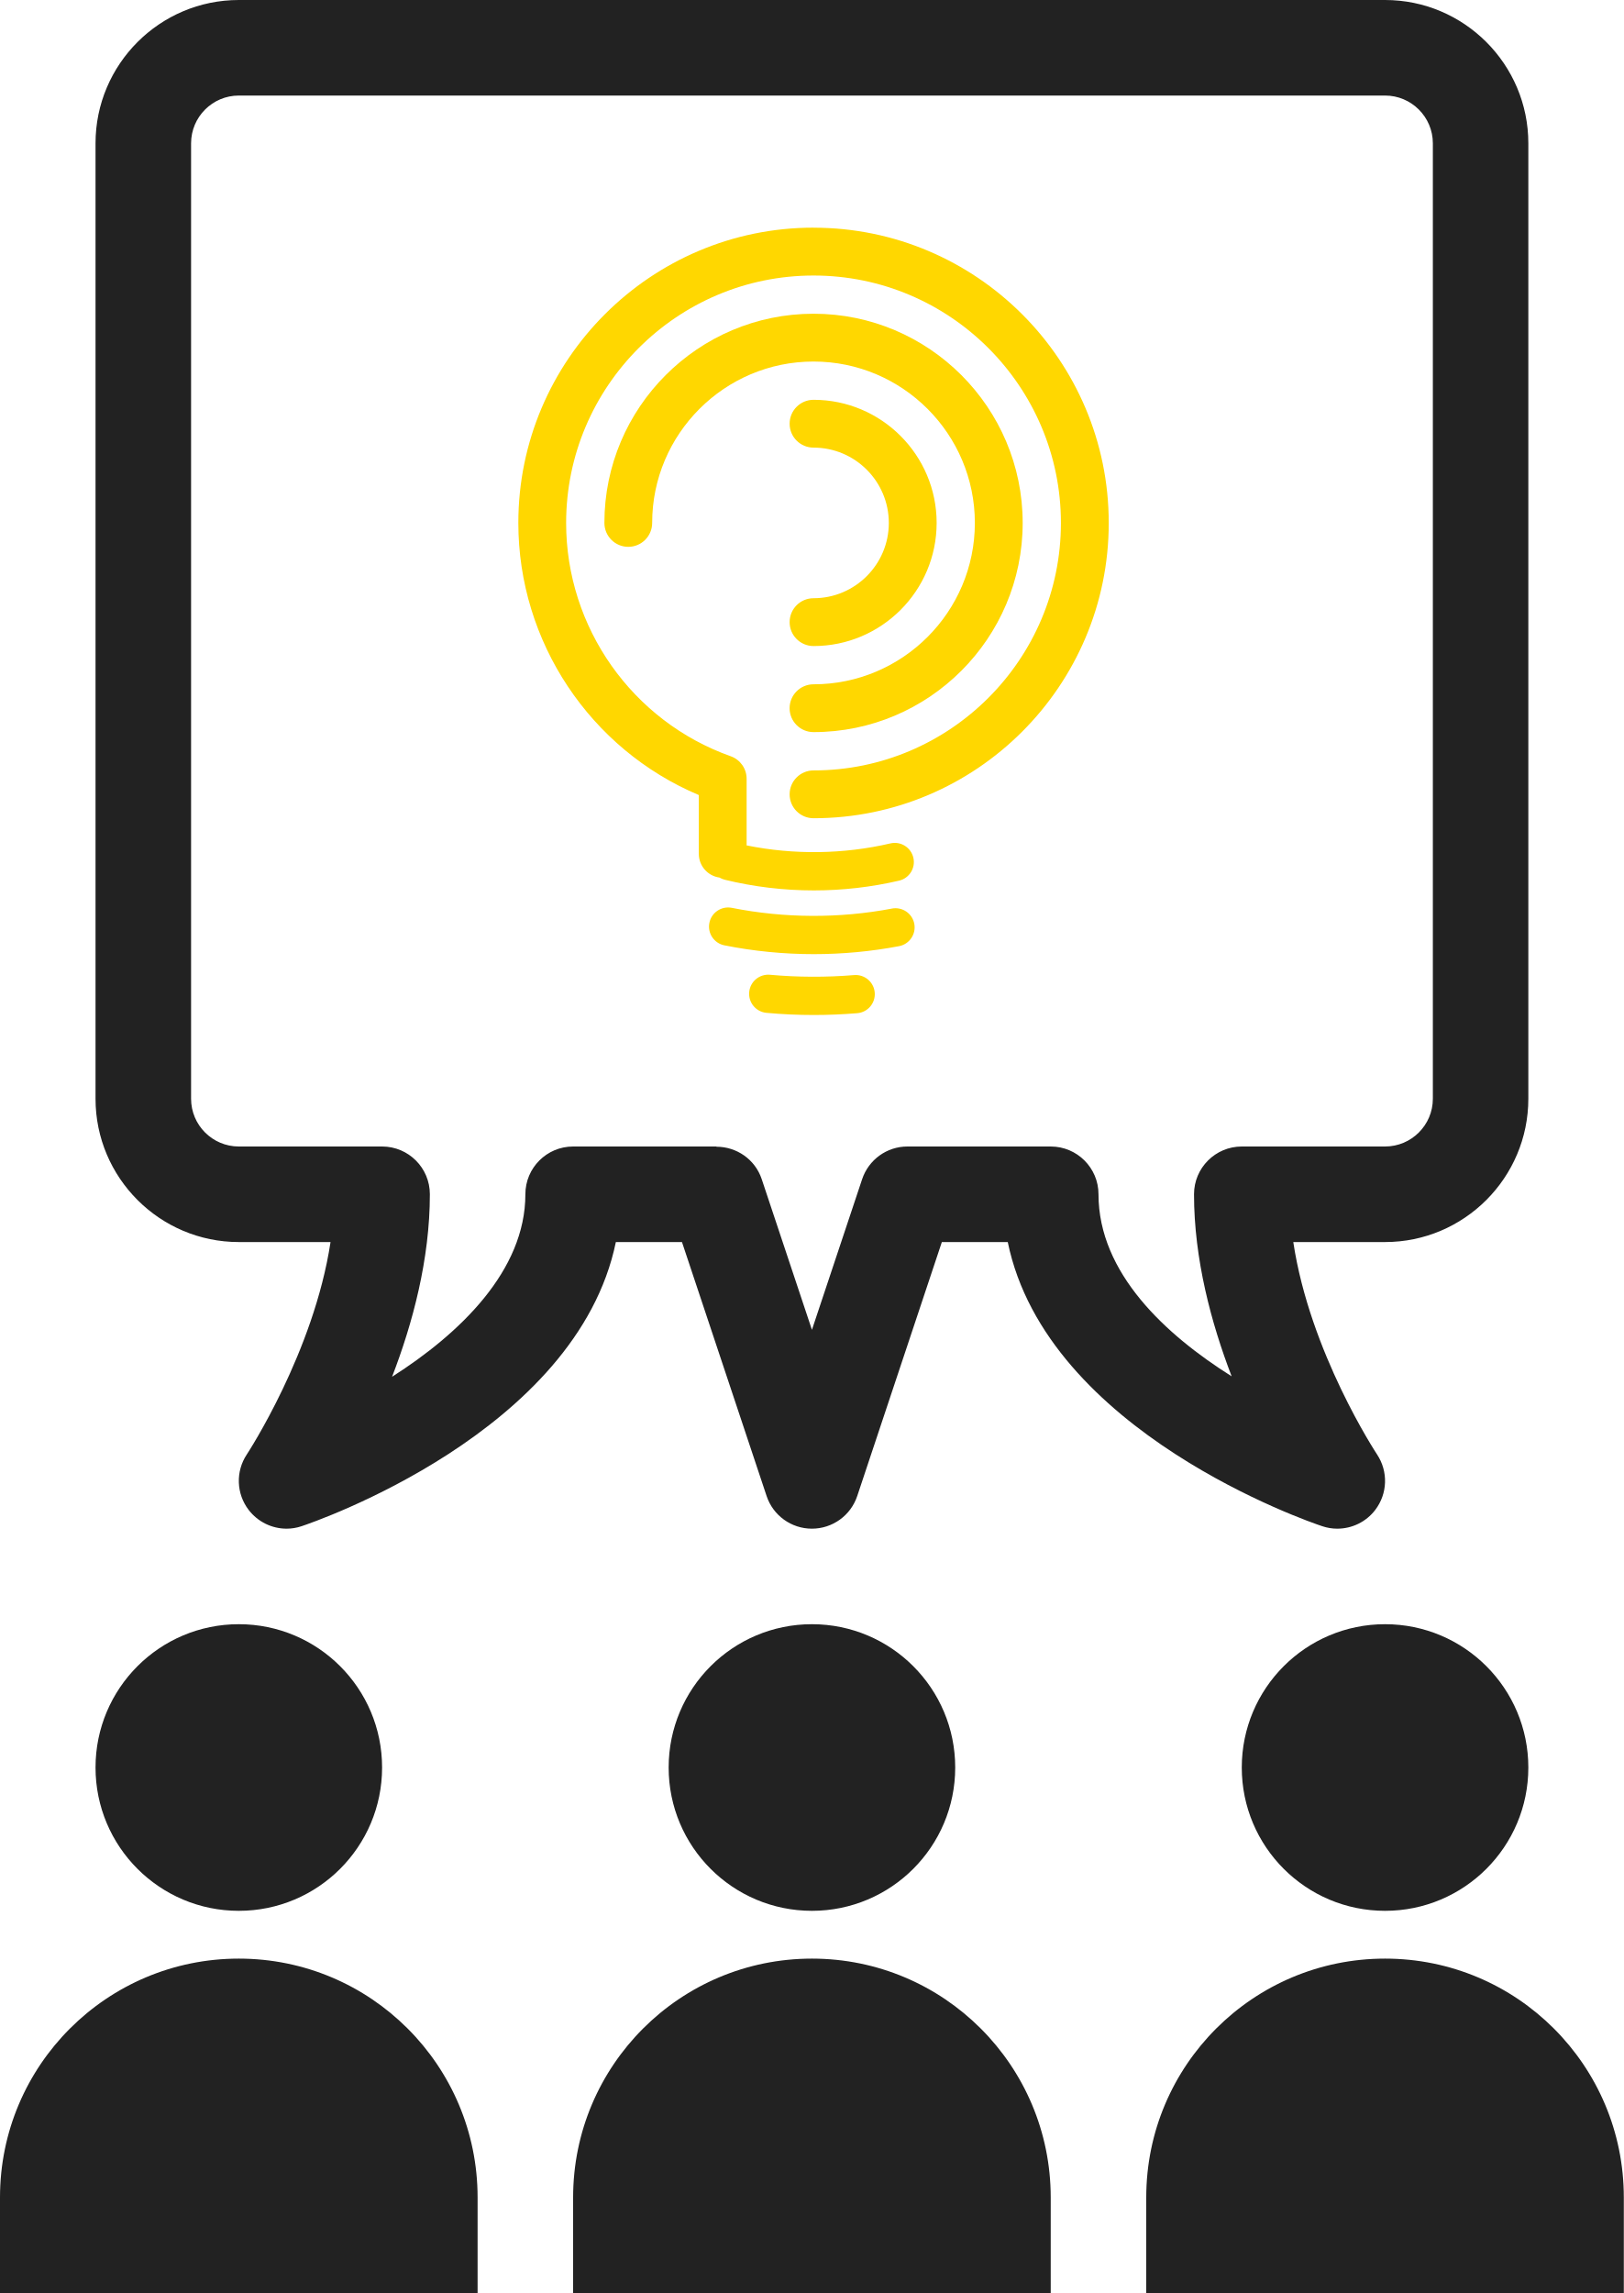
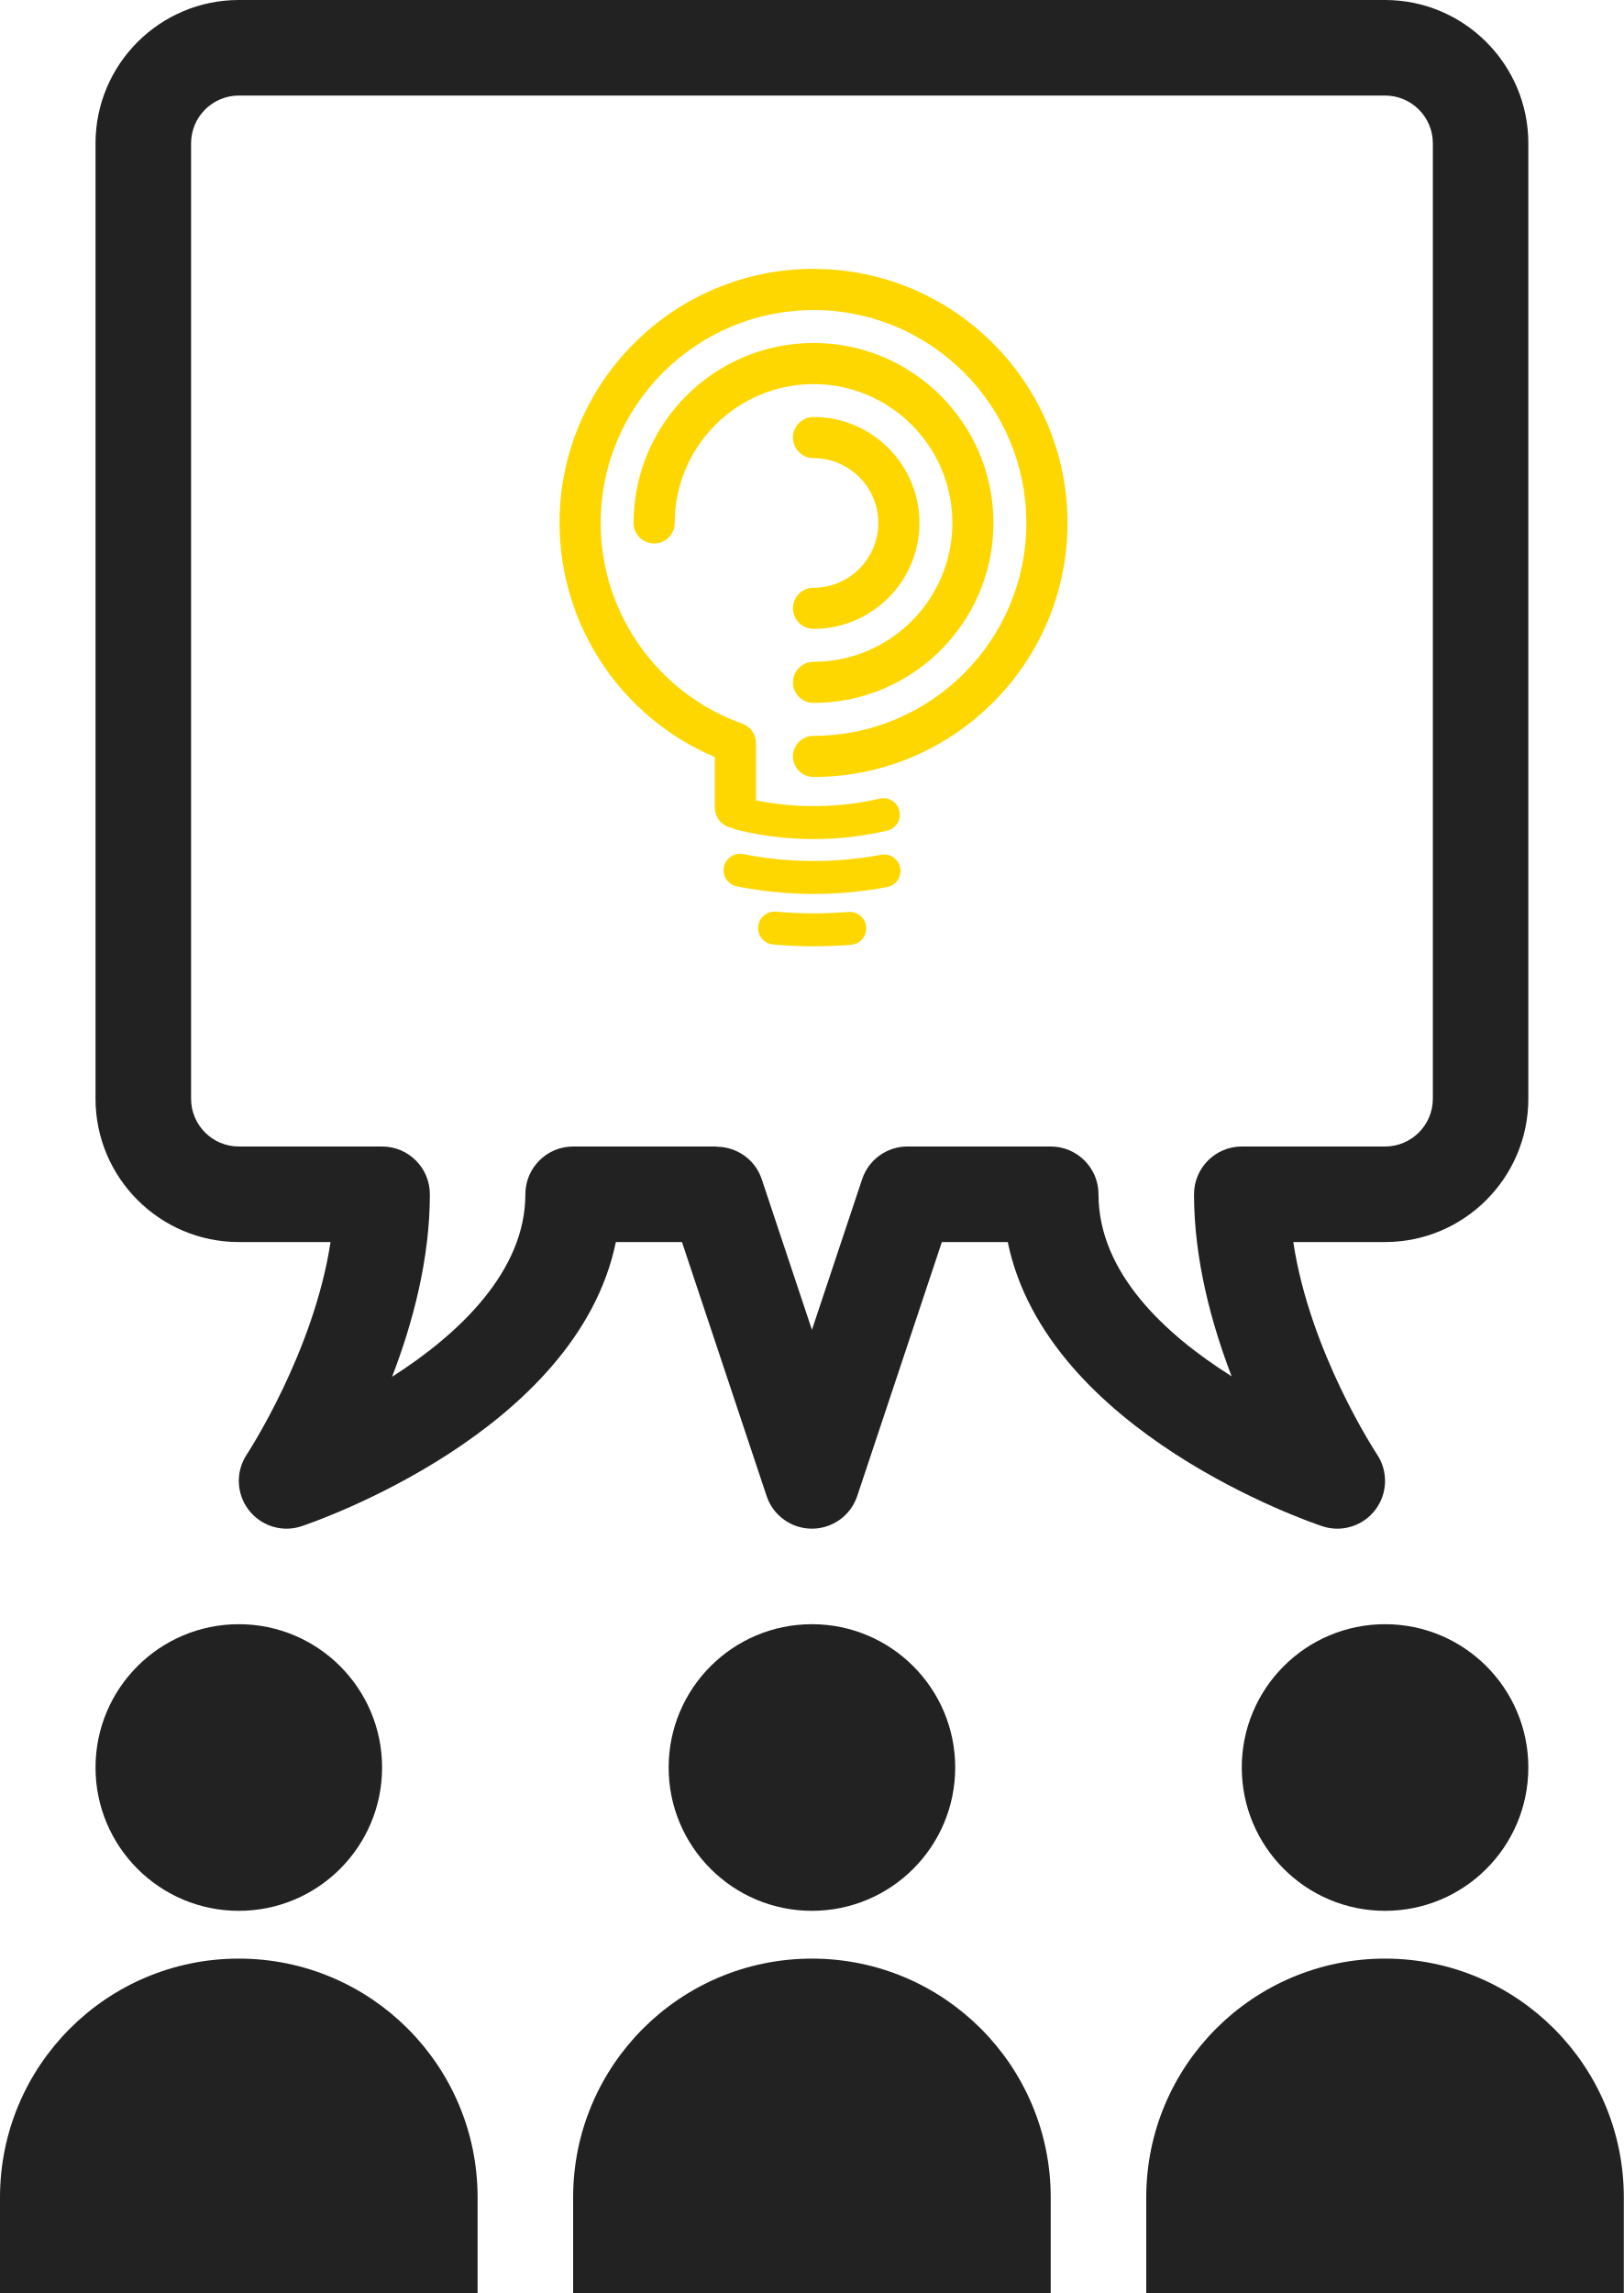
<svg xmlns="http://www.w3.org/2000/svg" version="1.1" id="Layer_1" x="0px" y="0px" viewBox="0 0 70.833 100" enable-background="new 0 0 70.833 100" xml:space="preserve">
  <defs id="defs37" />
  <g id="g3">
    <circle class="same-idea" fill="#222" cx="10.417" cy="77.083" r="6.25" id="circle5" />
    <path class="same-idea" fill="#222" d="M10.417,85.417C4.663,85.417,0,90.079,0,95.833V100h20.833v-4.167   C20.833,90.079,16.17,85.417,10.417,85.417z" id="path7" />
    <circle class="same-idea" fill="#222" cx="35.417" cy="77.083" r="6.25" id="circle9" />
-     <path class="same-idea" fill="#222" d="M35.417,85.417C29.663,85.417,25,90.079,25,95.833V100h20.833v-4.167   C45.833,90.079,41.17,85.417,35.417,85.417z" id="path11" />
+     <path class="same-idea" d="M35.417,85.417C29.663,85.417,25,90.079,25,95.833V100h20.833v-4.167   C45.833,90.079,41.17,85.417,35.417,85.417z" id="path11" fill="#222" />
    <circle class="same-idea" fill="#222" cx="60.417" cy="77.083" r="6.25" id="circle13" />
-     <path class="same-idea" fill="#222" d="M60.417,85.417C54.663,85.417,50,90.079,50,95.833V100h20.832v-4.167   C70.833,90.079,66.17,85.417,60.417,85.417z" id="path15" />
+     <path class="same-idea" d="M60.417,85.417C54.663,85.417,50,90.079,50,95.833V100h20.832v-4.167   C70.833,90.079,66.17,85.417,60.417,85.417z" id="path15" fill="#222" />
    <path class="same-idea" fill="#222" d="M58.333,66.667c0.639,0,1.256-0.293,1.656-0.818c0.541-0.708,0.571-1.68,0.078-2.421   c-0.033-0.051-2.929-4.443-3.653-9.261h4.003c3.446,0,6.25-2.804,6.25-6.25V6.25c0-3.446-2.804-6.25-6.25-6.25h-50   c-3.446,0-6.25,2.804-6.25,6.25v41.667c0,3.447,2.804,6.25,6.25,6.25h4.001c-0.727,4.8-3.62,9.214-3.653,9.264   c-0.491,0.74-0.46,1.711,0.082,2.418c0.403,0.525,1.019,0.818,1.654,0.818c0.22,0,0.441-0.035,0.658-0.109   c0.526-0.174,11.997-4.1,13.705-12.391h2.884l3.692,11.076c0.283,0.85,1.078,1.424,1.976,1.424s1.693-0.574,1.977-1.424   l3.691-11.076h2.875c1.705,8.295,13.188,12.218,13.715,12.391C57.891,66.632,58.114,66.667,58.333,66.667z M47.917,52.083   c0-1.151-0.934-2.083-2.084-2.083h-6.25c-0.897,0-1.691,0.574-1.976,1.425l-2.19,6.57l-2.19-6.57   c-0.291-0.873-1.104-1.416-1.976-1.415V50H25c-1.15,0-2.083,0.932-2.083,2.083c0,3.334-2.858,6.074-5.814,7.959   c0.894-2.318,1.648-5.119,1.648-7.959c0-1.151-0.933-2.083-2.083-2.083h-6.25c-1.149,0-2.083-0.933-2.083-2.083V6.25   c0-1.15,0.935-2.083,2.083-2.083h50c1.148,0,2.084,0.933,2.084,2.083v41.667c0,1.15-0.936,2.083-2.084,2.083h-6.25   c-1.15,0-2.084,0.932-2.084,2.083c0,2.832,0.752,5.623,1.641,7.939C50.868,58.224,47.917,55.531,47.917,52.083z" id="path17" />
  </g>
-   <path d="m 35.487,26.089 c -0.576,0 -1.043,0.467 -1.043,1.043 0,0.575 0.467,1.043 1.043,1.043 2.961,0 5.37,-2.409 5.37,-5.37 0,-2.961 -2.409,-5.369 -5.37,-5.369 -0.576,0 -1.043,0.467 -1.043,1.043 0,0.576 0.467,1.042 1.043,1.042 1.811,0 3.284,1.473 3.284,3.284 0,1.811 -1.473,3.284 -3.284,3.284" style="fill:#ffd700;fill-opacity:1;fill-rule:nonzero;stroke:none" id="path3370" />
-   <path d="m 35.487,31.928 c 5.031,0 9.123,-4.093 9.123,-9.123 0,-5.031 -4.093,-9.123 -9.123,-9.123 -5.031,0 -9.123,4.093 -9.123,9.123 0,0.576 0.466,1.043 1.042,1.043 0.576,0 1.042,-0.467 1.042,-1.043 0,-3.881 3.158,-7.038 7.038,-7.038 3.88,0 7.038,3.157 7.038,7.038 0,3.88 -3.158,7.038 -7.038,7.038 -0.576,0 -1.043,0.467 -1.043,1.043 0,0.575 0.467,1.042 1.043,1.042" style="fill:#ffd700;fill-opacity:1;fill-rule:nonzero;stroke:none" id="path3372" />
-   <path d="m 35.487,9.928 c -7.1,0 -12.877,5.777 -12.877,12.877 0,5.191 3.134,9.869 7.873,11.868 l 0,2.565 c 0,0.527 0.391,0.962 0.899,1.033 0.07,0.041 0.147,0.073 0.231,0.095 1.265,0.309 2.572,0.466 3.886,0.466 1.256,0 2.508,-0.144 3.72,-0.426 0.449,-0.105 0.727,-0.554 0.622,-1.002 -0.105,-0.448 -0.552,-0.728 -1.002,-0.622 -2.041,0.476 -4.214,0.504 -6.271,0.087 l 0,-2.907 c 0,-0.441 -0.279,-0.834 -0.695,-0.982 -4.293,-1.525 -7.178,-5.613 -7.178,-10.173 0,-5.95 4.841,-10.791 10.792,-10.791 5.951,0 10.791,4.841 10.791,10.791 0,5.95 -4.841,10.792 -10.791,10.792 -0.576,0 -1.043,0.467 -1.043,1.042 0,0.577 0.467,1.043 1.043,1.043 7.1,0 12.877,-5.777 12.877,-12.877 0,-7.101 -5.777,-12.877 -12.877,-12.877" style="fill:#ffd700;fill-opacity:1;fill-rule:nonzero;stroke:none" id="path3374" />
-   <path d="m 38.906,39.624 c -2.286,0.435 -4.7,0.424 -6.981,-0.032 -0.452,-0.09 -0.892,0.203 -0.981,0.654 -0.091,0.452 0.203,0.891 0.654,0.981 1.276,0.255 2.589,0.384 3.901,0.384 1.25,0 2.502,-0.117 3.719,-0.348 0.452,-0.086 0.75,-0.523 0.664,-0.976 -0.086,-0.452 -0.523,-0.749 -0.976,-0.664" style="fill:#ffd700;fill-opacity:1;fill-rule:nonzero;stroke:none" id="path3376" />
-   <path d="m 37.255,42.524 c -1.212,0.101 -2.459,0.096 -3.668,-0.014 -0.457,-0.041 -0.865,0.296 -0.906,0.755 -0.042,0.459 0.296,0.865 0.755,0.906 0.681,0.063 1.376,0.094 2.064,0.094 0.631,0 1.268,-0.027 1.895,-0.079 0.459,-0.038 0.8,-0.441 0.761,-0.901 -0.038,-0.458 -0.443,-0.799 -0.9,-0.761" style="fill:#ffd700;fill-opacity:1;fill-rule:nonzero;stroke:none" id="path3378" />
+   <path d="m 35.487,25.631 c -0.495,0 -0.897,0.402 -0.897,0.898 0,0.495 0.402,0.897 0.897,0.897 2.548,0 4.62,-2.073 4.62,-4.62 0,-2.547 -2.072,-4.62 -4.62,-4.62 -0.495,0 -0.897,0.402 -0.897,0.897 0,0.495 0.402,0.897 0.897,0.897 1.558,0 2.826,1.268 2.826,2.826 0,1.559 -1.268,2.826 -2.826,2.826" style="fill:#ffd700;fill-opacity:1;fill-rule:nonzero;stroke:none" id="path3370" />
+   <path d="m 35.487,30.655 c 4.328,0 7.849,-3.521 7.849,-7.849 0,-4.328 -3.521,-7.849 -7.849,-7.849 -4.328,0 -7.849,3.521 -7.849,7.849 0,0.496 0.401,0.897 0.897,0.897 0.496,0 0.897,-0.402 0.897,-0.897 0,-3.339 2.717,-6.055 6.056,-6.055 3.339,0 6.056,2.717 6.056,6.055 0,3.339 -2.717,6.055 -6.056,6.055 -0.495,0 -0.897,0.402 -0.897,0.898 0,0.495 0.402,0.896 0.897,0.896" style="fill:#ffd700;fill-opacity:1;fill-rule:nonzero;stroke:none" id="path3372" />
+   <path d="m 35.487,11.726 c -6.109,0 -11.079,4.97 -11.079,11.079 0,4.466 2.696,8.491 6.774,10.211 l 0,2.207 c 0,0.454 0.336,0.828 0.773,0.888 0.06,0.035 0.127,0.063 0.199,0.081 1.088,0.266 2.213,0.401 3.343,0.401 1.081,0 2.158,-0.124 3.201,-0.367 0.386,-0.091 0.626,-0.476 0.535,-0.862 -0.09,-0.386 -0.475,-0.626 -0.862,-0.535 -1.756,0.409 -3.625,0.434 -5.396,0.075 l 0,-2.501 c 0,-0.379 -0.24,-0.718 -0.598,-0.845 -3.694,-1.312 -6.176,-4.83 -6.176,-8.752 0,-5.12 4.166,-9.285 9.285,-9.285 5.12,0 9.285,4.165 9.285,9.285 0,5.12 -4.165,9.285 -9.285,9.285 -0.495,0 -0.897,0.402 -0.897,0.896 0,0.496 0.402,0.898 0.897,0.898 6.109,0 11.079,-4.97 11.079,-11.079 0,-6.109 -4.97,-11.079 -11.079,-11.079" style="fill:#ffd700;fill-opacity:1;fill-rule:nonzero;stroke:none" id="path3374" />
+   <path d="m 38.429,37.276 c -1.967,0.374 -4.044,0.365 -6.007,-0.028 -0.389,-0.077 -0.767,0.175 -0.844,0.563 -0.078,0.389 0.174,0.766 0.563,0.844 1.097,0.219 2.227,0.331 3.357,0.331 1.076,0 2.152,-0.101 3.2,-0.3 0.389,-0.074 0.645,-0.45 0.571,-0.839 -0.074,-0.389 -0.45,-0.644 -0.839,-0.571" style="fill:#ffd700;fill-opacity:1;fill-rule:nonzero;stroke:none" id="path3376" />
+   <path d="m 37.008,39.771 c -1.043,0.087 -2.115,0.083 -3.156,-0.012 -0.393,-0.035 -0.744,0.255 -0.78,0.65 -0.036,0.395 0.255,0.744 0.65,0.78 0.586,0.054 1.184,0.081 1.776,0.081 0.543,0 1.091,-0.023 1.63,-0.068 0.395,-0.033 0.688,-0.38 0.655,-0.776 -0.033,-0.394 -0.381,-0.688 -0.775,-0.655" style="fill:#ffd700;fill-opacity:1;fill-rule:nonzero;stroke:none" id="path3378" />
</svg>
